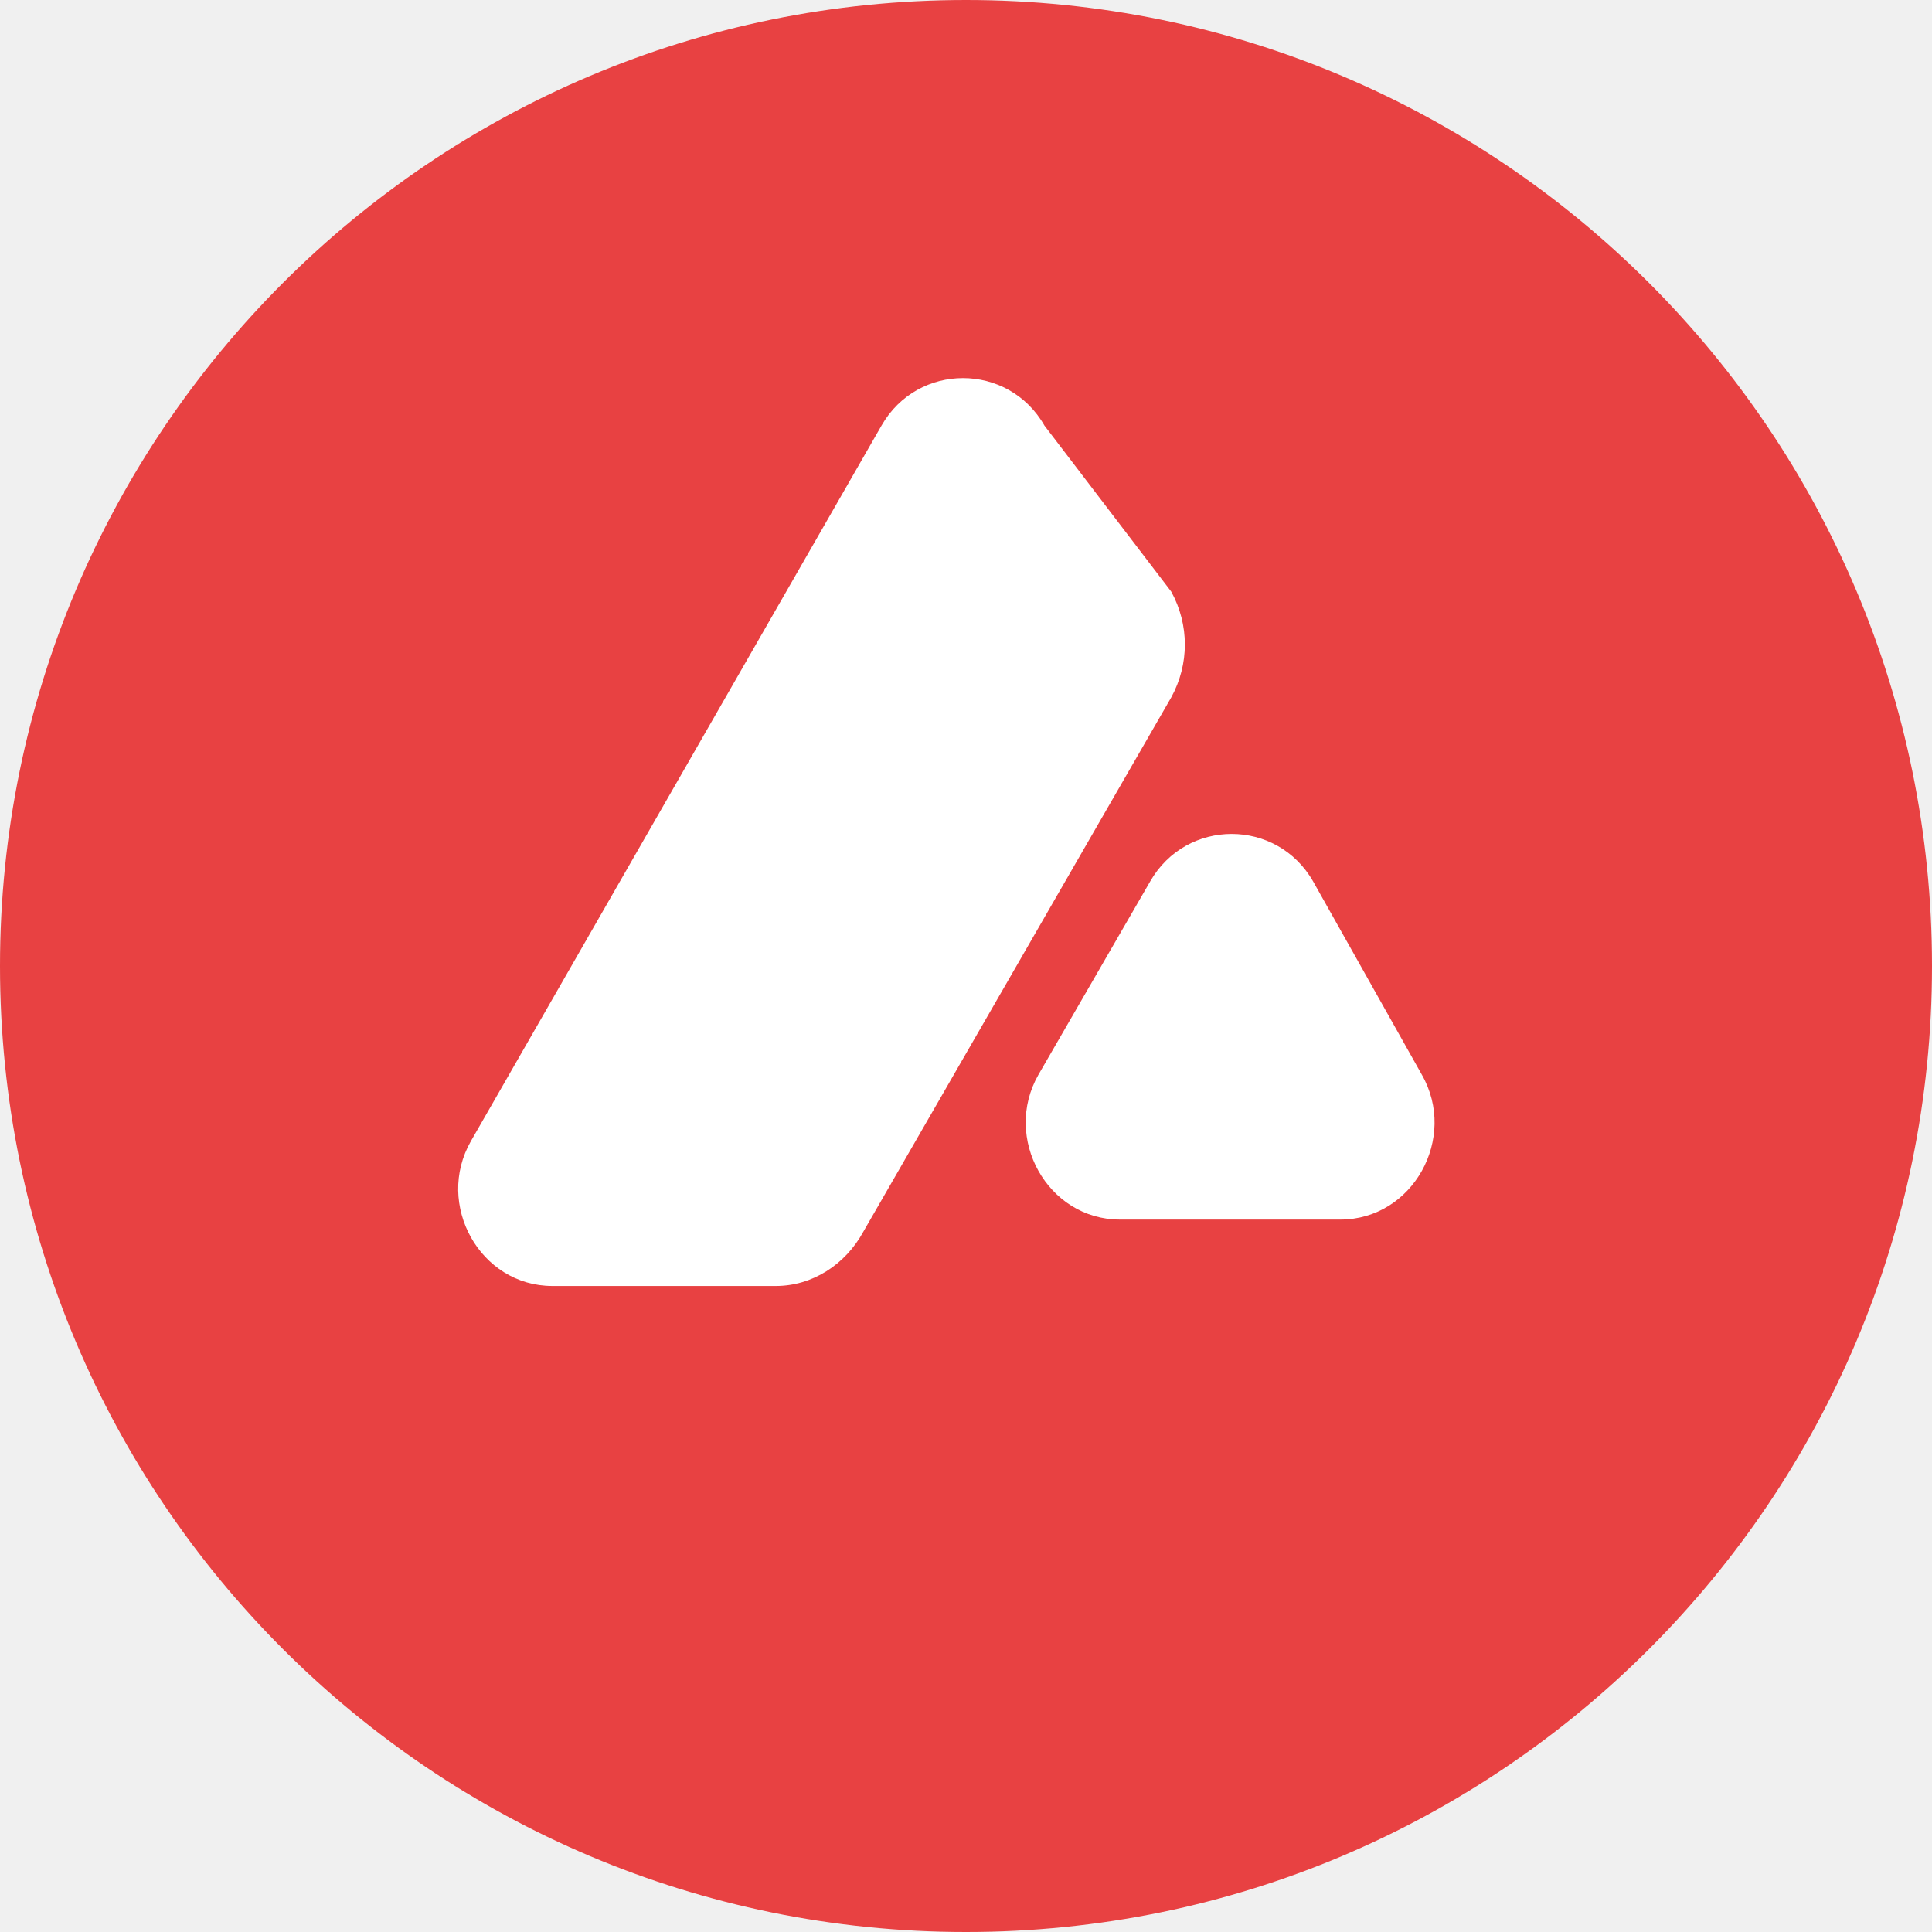
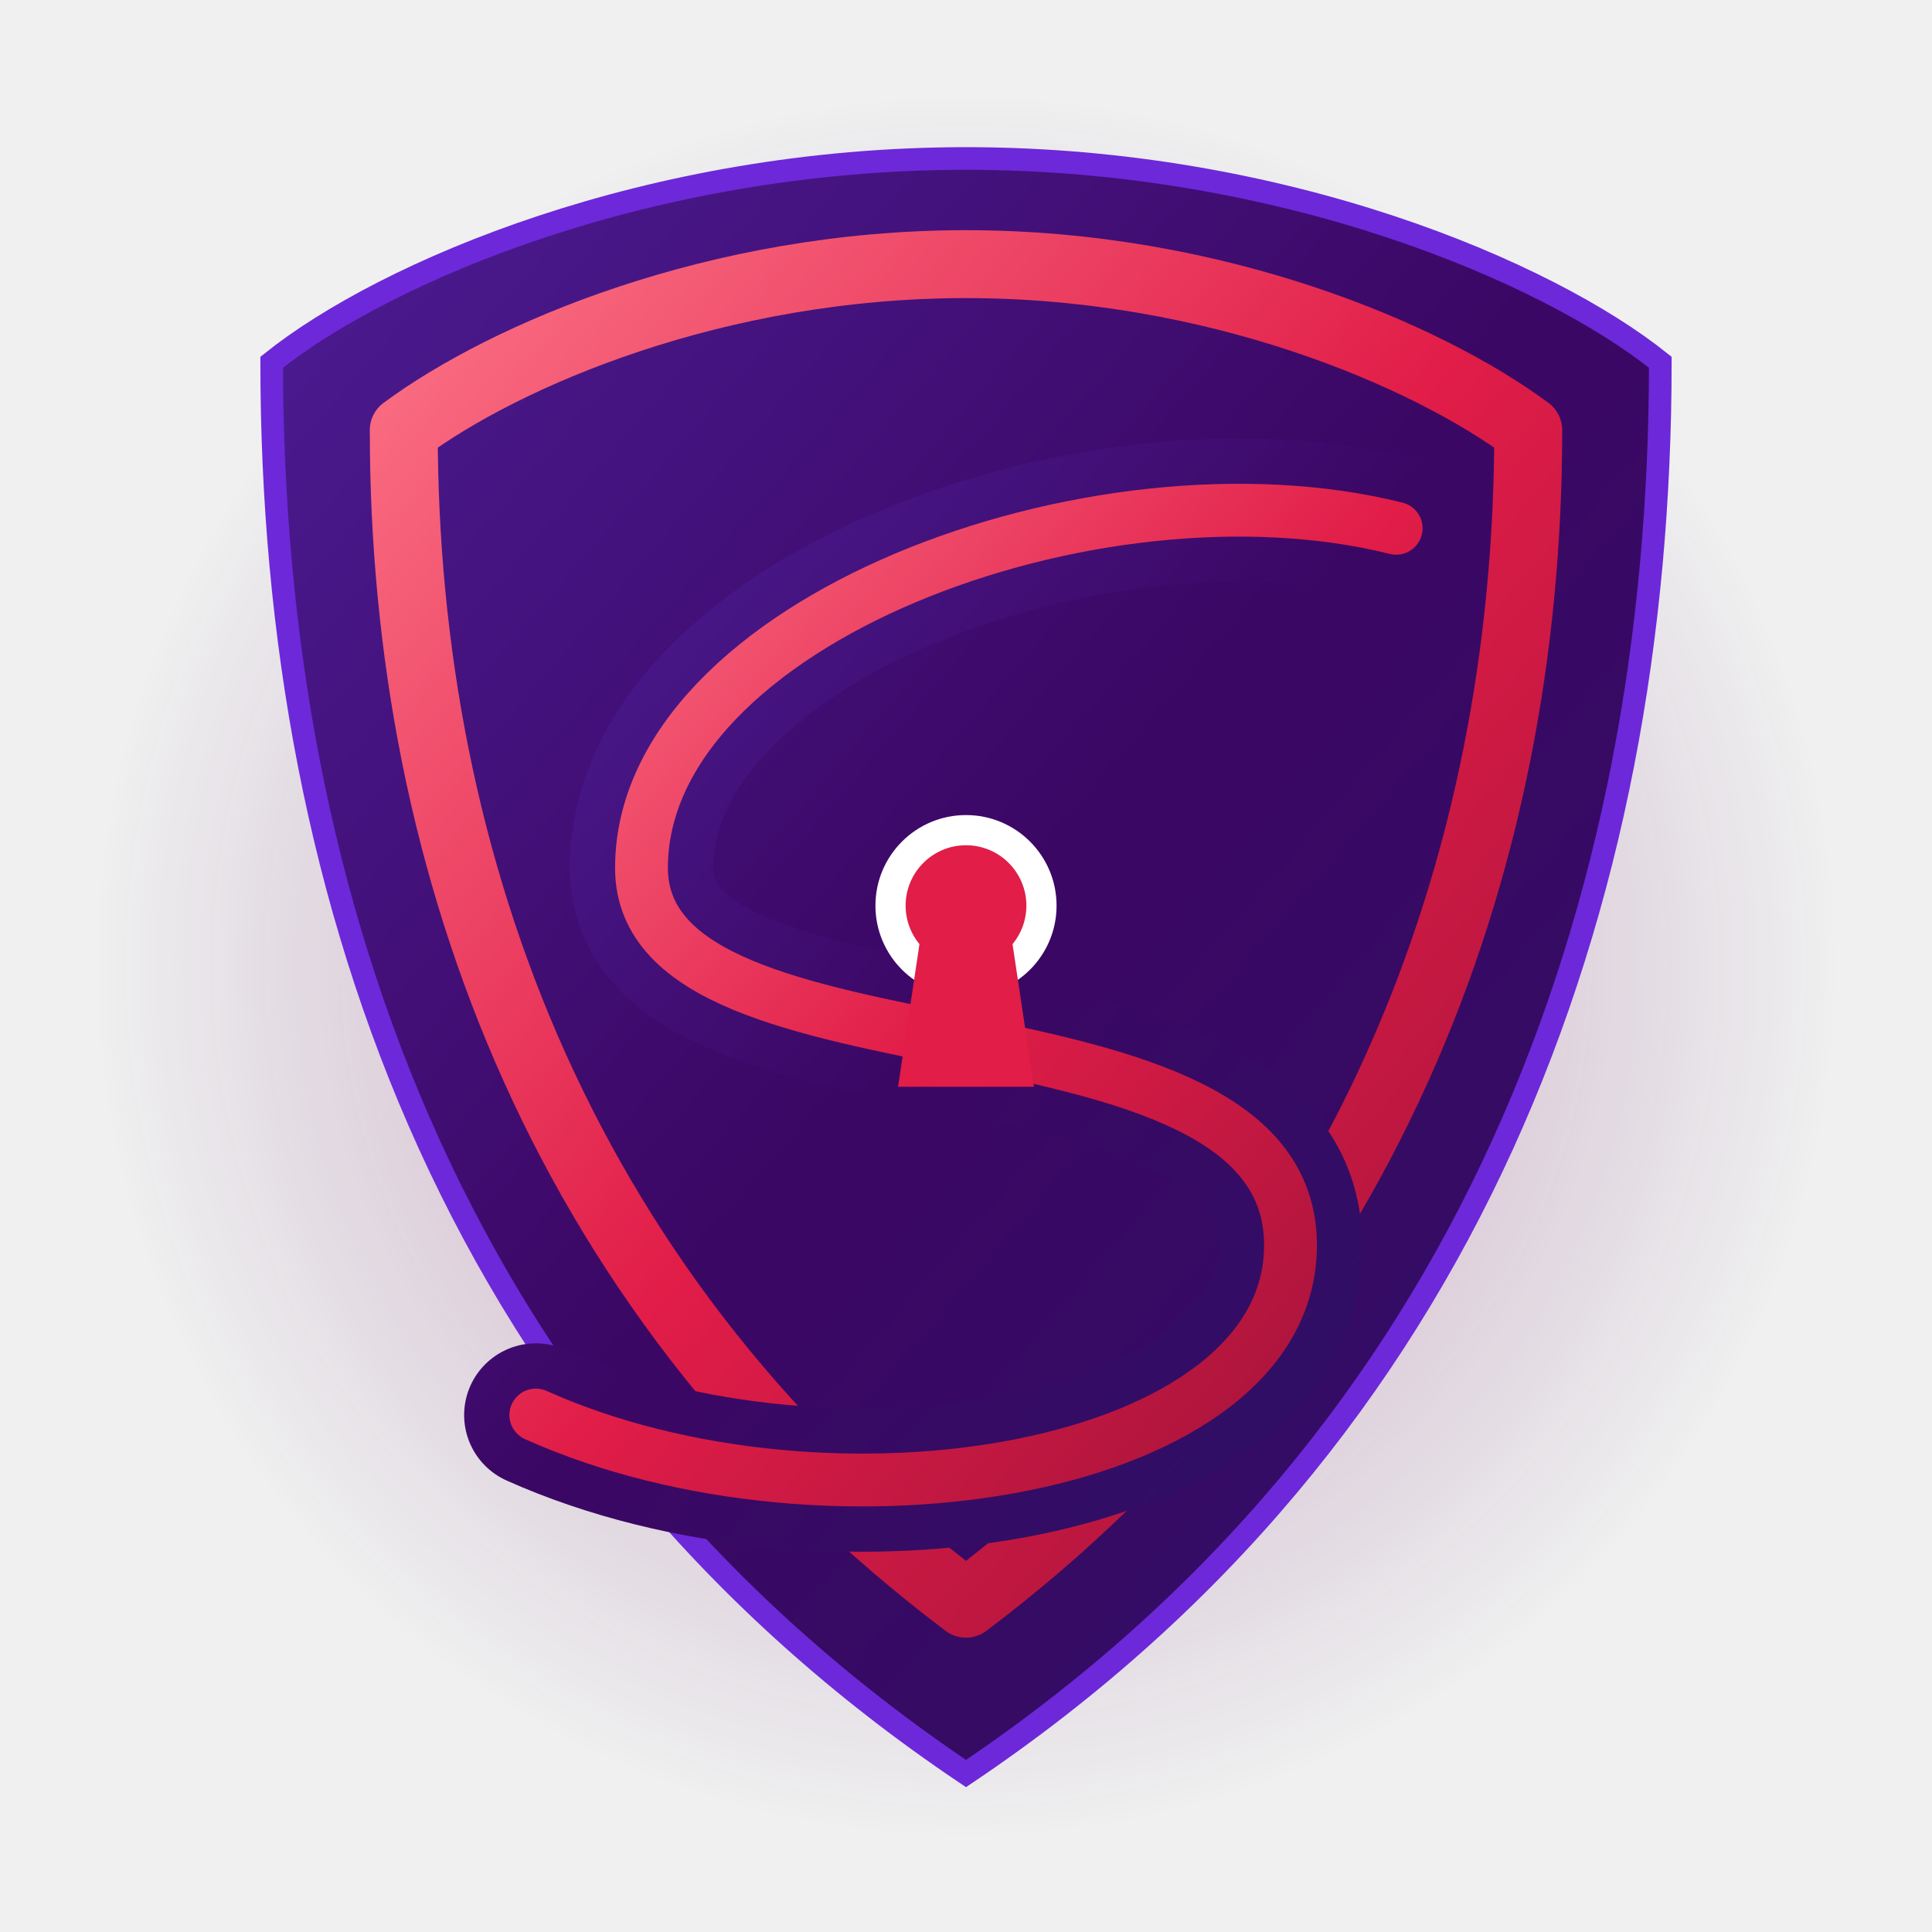
- <svg xmlns="http://www.w3.org/2000/svg" viewBox="0 0 64 64">
-   <circle cx="32" cy="32" r="32" fill="#E84142" />
-   <path fill="#FFFFFF" d="M34.6 14.1c-1.2-2.1-4.2-2.1-5.4 0L15.6 37.8c-1.2 2.1.3 4.8 2.7 4.8h7.4c1.2 0 2.3-.7 2.9-1.8l10.2-17.7c.6-1.1.6-2.4 0-3.5l-4.2-5.5z" />
-   <path fill="#FFFFFF" d="M43.5 29.2c-1.2-2.1-4.2-2.1-5.4 0l-3.7 6.4c-1.2 2.1.3 4.8 2.7 4.8h7.3c2.4 0 3.9-2.7 2.7-4.8l-3.6-6.4z" />
+ <svg xmlns="http://www.w3.org/2000/svg" viewBox="0 0 512 512" width="100%" height="100%">
+   <defs>
+     <linearGradient id="shield-purple" x1="0%" y1="0%" x2="100%" y2="100%">
+       <stop offset="0%" stop-color="#4c1d95" />
+       <stop offset="50%" stop-color="#3b0764" />
+       <stop offset="100%" stop-color="#2e1065" />
+     </linearGradient>
+     <linearGradient id="shield-crimson" x1="0%" y1="0%" x2="100%" y2="100%">
+       <stop offset="0%" stop-color="#fb7185" />
+       <stop offset="50%" stop-color="#e11d48" />
+       <stop offset="100%" stop-color="#9f1239" />
+     </linearGradient>
+     <radialGradient id="shield-glow" cx="50%" cy="50%" r="50%">
+       <stop offset="0%" stop-color="#e11d48" stop-opacity="0.4" />
+       <stop offset="100%" stop-color="#3b0764" stop-opacity="0" />
+     </radialGradient>
+   </defs>
+   <circle cx="256" cy="256" r="230" fill="url(#shield-glow)" />
+   <path d="M 256,42 C 340,42 410,72 440,96 C 440,240 390,380 256,470 C 122,380 72,240 72,96 C 102,72 172,42 256,42 Z" fill="url(#shield-purple)" stroke="#6d28d9" stroke-width="6" />
+   <path d="M 256,70 C 322,70 378,94 405,114 C 405,230 362,345 256,425 C 150,345 107,230 107,114 C 134,94 190,70 256,70 Z" fill="none" stroke="url(#shield-crimson)" stroke-width="18" stroke-linecap="round" stroke-linejoin="round" />
+   <path d="M 370,140 C 290,120 170,165 170,230 C 170,290 342,260 342,330 C 342,390 220,410 142,375" fill="none" stroke="url(#shield-purple)" stroke-width="38" stroke-linecap="round" />
+   <path d="M 370,140 C 290,120 170,165 170,230 C 170,290 342,260 342,330 C 342,390 220,410 142,375" fill="none" stroke="url(#shield-crimson)" stroke-width="14" stroke-linecap="round" />
+   <circle cx="256" cy="240" r="24" fill="#ffffff" />
+   <circle cx="256" cy="240" r="16" fill="#e11d48" />
+   <path d="M 244,248 L 268,248 L 274,288 L 238,288 Z" fill="#e11d48" />
</svg>
